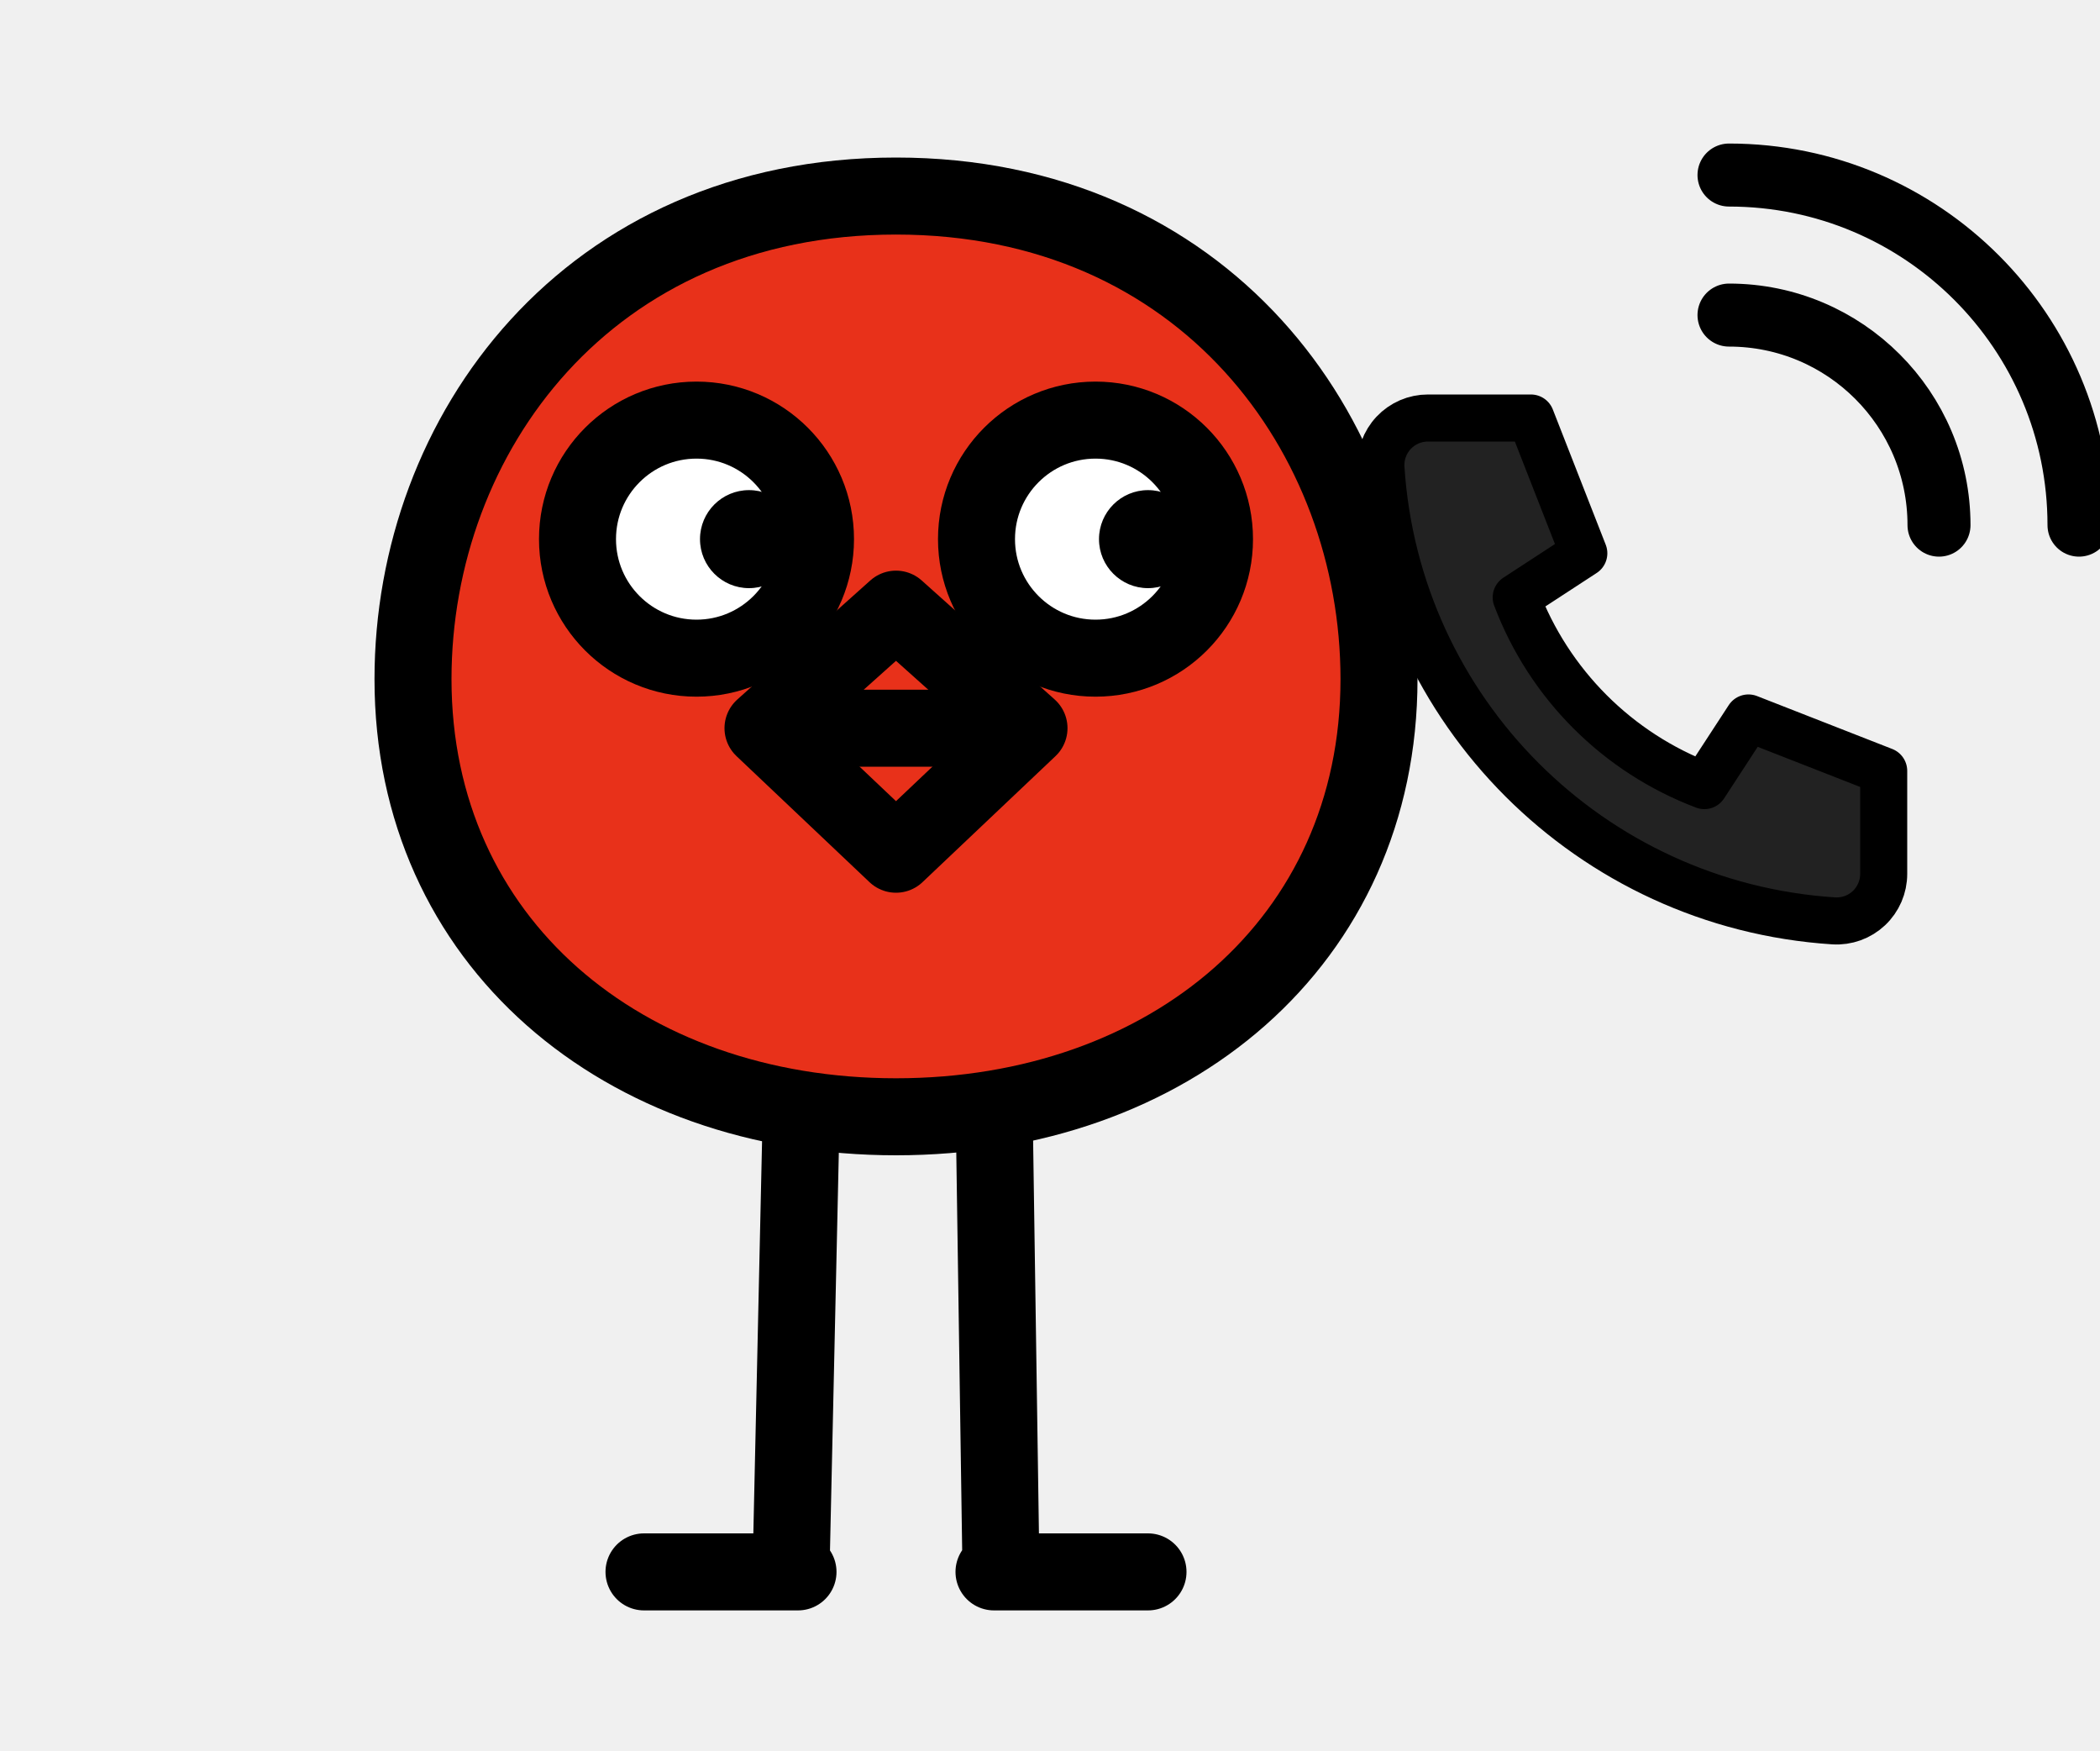
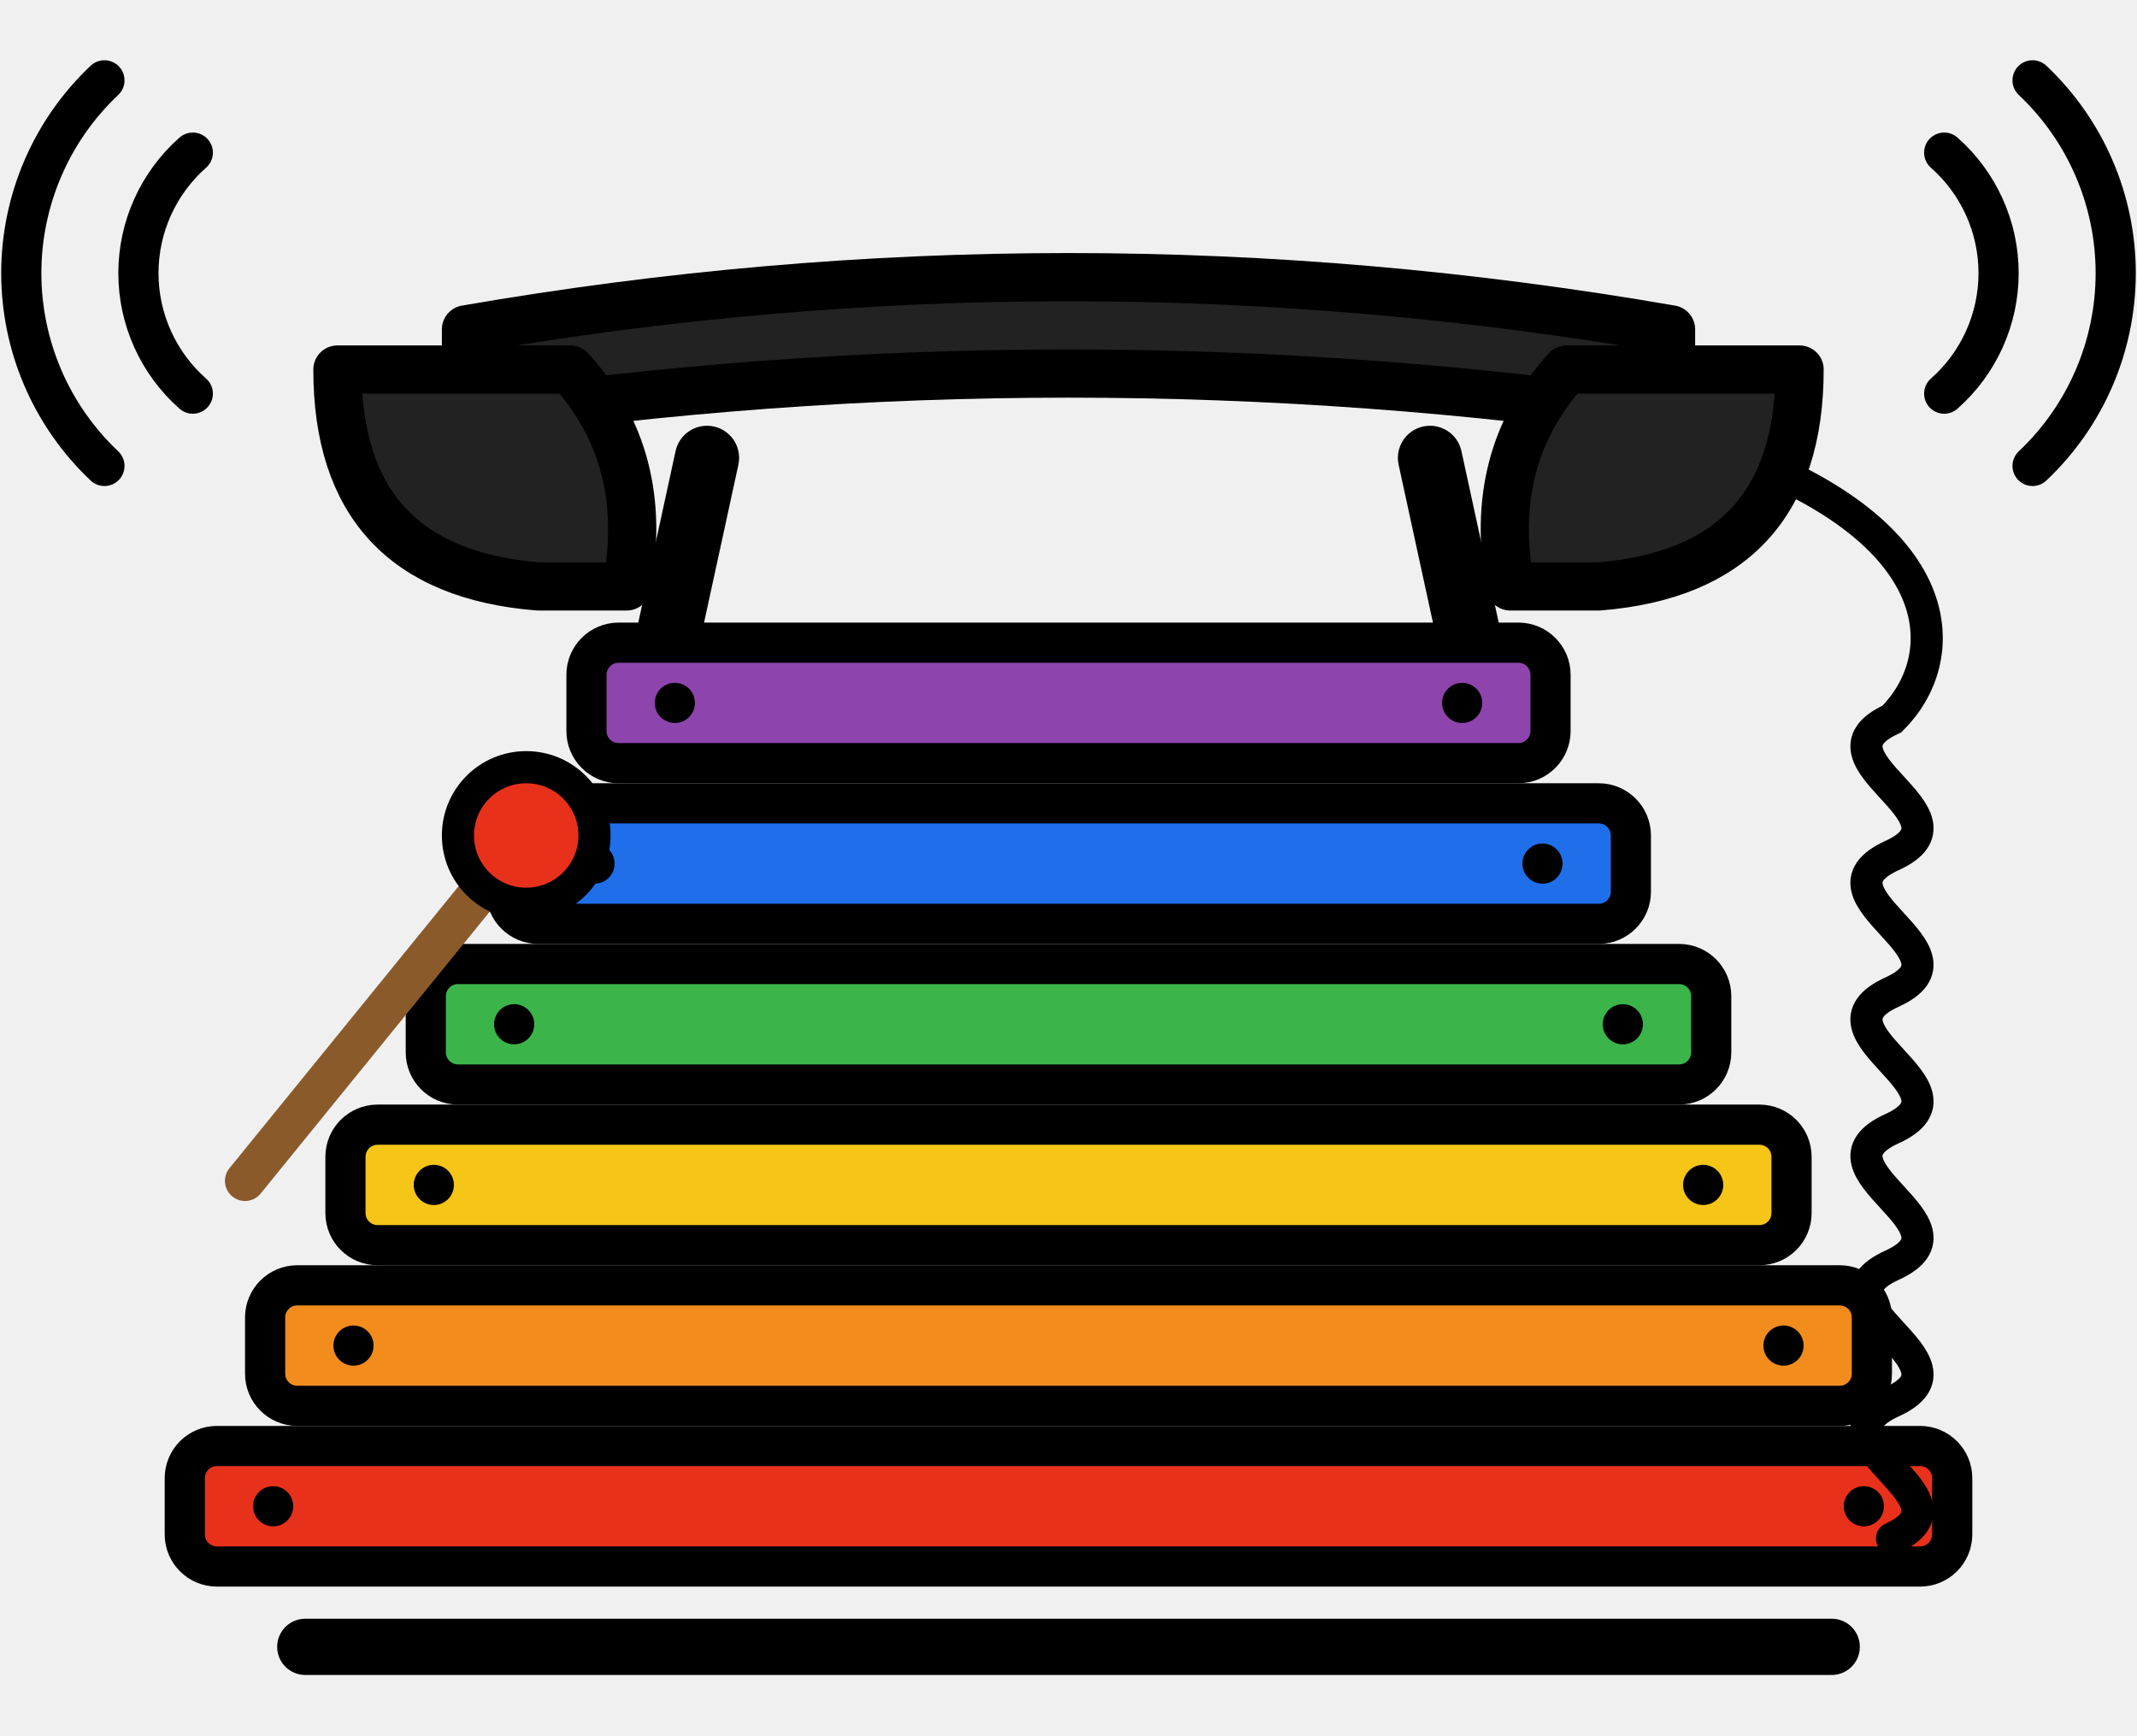
- <svg xmlns="http://www.w3.org/2000/svg" viewBox="6 6 600 500">
-   <path d="M235,320 L232,455 M190,455 L234,455 M290,320 L292,455 M290,455 L334,455" fill="none" stroke="#000" stroke-width="22" stroke-linecap="round" stroke-linejoin="round" />
-   <path d="M262,62 C350,62 400,130 400,200 C400,275 340,325 262,325 C184,325 124,275 124,200 C124,130 174,62 262,62 Z" fill="#e8311a" stroke="#000" stroke-width="22" stroke-linecap="round" stroke-linejoin="round" />
-   <circle cx="205" cy="160" r="34" fill="#fff" stroke="#000" stroke-width="22" stroke-linecap="round" stroke-linejoin="round" />
-   <circle cx="319" cy="160" r="34" fill="#fff" stroke="#000" stroke-width="22" stroke-linecap="round" stroke-linejoin="round" />
-   <circle cx="220" cy="160" r="14" />
-   <circle cx="334" cy="160" r="14" />
-   <path d="M262,180 L300,214 L262,250 L224,214 Z" fill="#e8311a" stroke="#000" stroke-width="22" stroke-linecap="round" stroke-linejoin="round" />
-   <path d="M232,214 L292,214" fill="none" stroke="#000" stroke-width="22" stroke-linecap="round" stroke-linejoin="round" />
-   <g transform="translate(372 96) scale(8.4)">
-     <path d="M5 3.5h3.5l1.8 4.6-2.3 1.5a11 11 0 0 0 6.4 6.4l1.5-2.3 4.6 1.8V19a1.6 1.6 0 0 1-1.7 1.6A16.5 16.5 0 0 1 3.4 5.2 1.6 1.6 0 0 1 5 3.5z" fill="#222" stroke="#000" stroke-width="1.6" stroke-linejoin="round" />
-   </g>
-   <path d="M500,96 A60,60 0 0 1 560,156 M500,56 A100,100 0 0 1 600,156" fill="none" stroke="#000" stroke-width="18" stroke-linecap="round" />
+ <svg xmlns="http://www.w3.org/2000/svg" viewBox="34 36 532 432">
+   <path d="M200,196 L210,150 M400,196 L390,150" stroke="#000" stroke-width="16" stroke-linecap="round" />
+   <rect x="180.0" y="196" width="240" height="30" rx="8" fill="#8e44ad" stroke="#000" stroke-width="10" />
+   <circle cx="202.0" cy="211" r="5" />
+   <circle cx="398.0" cy="211" r="5" />
+   <rect x="160.0" y="236" width="280" height="30" rx="8" fill="#1f6feb" stroke="#000" stroke-width="10" />
+   <circle cx="182.0" cy="251" r="5" />
+   <circle cx="418.0" cy="251" r="5" />
+   <rect x="140.0" y="276" width="320" height="30" rx="8" fill="#3bb54a" stroke="#000" stroke-width="10" />
+   <circle cx="162.0" cy="291" r="5" />
+   <circle cx="438.0" cy="291" r="5" />
+   <rect x="120.0" y="316" width="360" height="30" rx="8" fill="#f5c518" stroke="#000" stroke-width="10" />
+   <circle cx="142.0" cy="331" r="5" />
+   <circle cx="458.0" cy="331" r="5" />
+   <rect x="100.0" y="356" width="400" height="30" rx="8" fill="#f28c1c" stroke="#000" stroke-width="10" />
+   <circle cx="122.0" cy="371" r="5" />
+   <circle cx="478.0" cy="371" r="5" />
+   <rect x="80.0" y="396" width="440" height="30" rx="8" fill="#e8311a" stroke="#000" stroke-width="10" />
+   <circle cx="102.0" cy="411" r="5" />
+   <circle cx="498.0" cy="411" r="5" />
+   <path d="M110,446 L490,446" stroke="#000" stroke-width="14" stroke-linecap="round" />
+   <path d="M468,150 C520,170 520,200 505,215 c-22,10 22,24 0,34 c-22,10 22,24 0,34 c-22,10 22,24 0,34 c-22,10 22,24 0,34 c-22,10 22,24 0,34 c-22,10 22,24 0,34" fill="none" stroke="#000" stroke-width="8" stroke-linecap="round" />
+   <path d="M150,118 Q300,92 450,118 L450,140 Q300,118 150,140 Z" fill="#222" stroke="#000" stroke-width="12" stroke-linejoin="round" />
+   <path d="M118,128 Q118,178 168,182 L190,182 Q196,150 176,128 Z" fill="#222" stroke="#000" stroke-width="12" stroke-linejoin="round" />
+   <path d="M482,128 Q482,178 432,182 L410,182 Q404,150 424,128 Z" fill="#222" stroke="#000" stroke-width="12" stroke-linejoin="round" />
+   <path d="M95,330 L160,250" stroke="#8a5a2b" stroke-width="10" stroke-linecap="round" />
+   <circle cx="165" cy="244" r="17" fill="#e8311a" stroke="#000" stroke-width="8" />
+   <path d="M82,74 A40,40 0 0 0 82,134 M60,56 A66,66 0 0 0 60,152" fill="none" stroke="#000" stroke-width="10" stroke-linecap="round" />
+   <path d="M518,74 A40,40 0 0 1 518,134 M540,56 A66,66 0 0 1 540,152" fill="none" stroke="#000" stroke-width="10" stroke-linecap="round" />
</svg>
